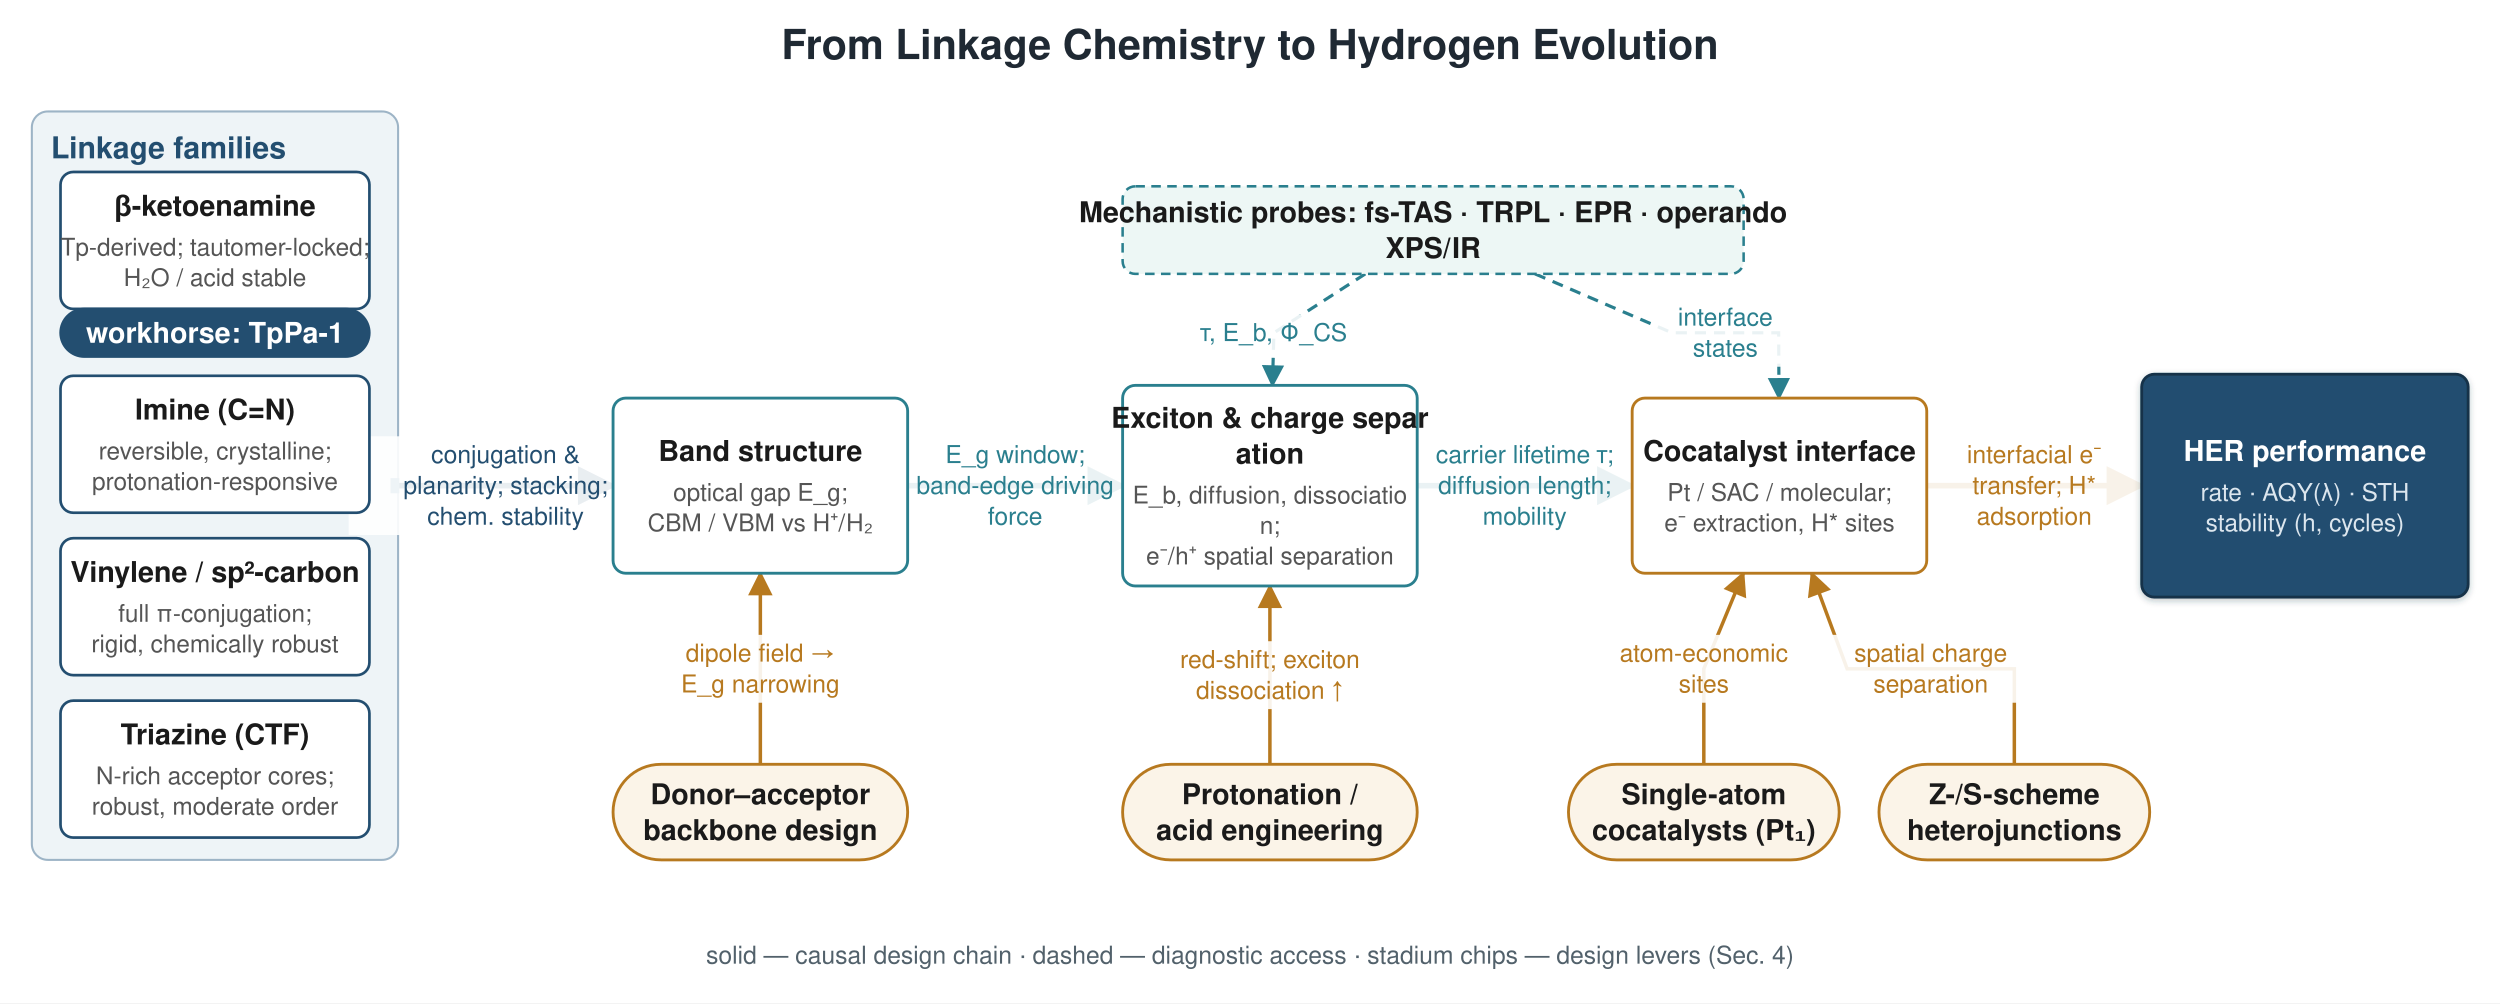
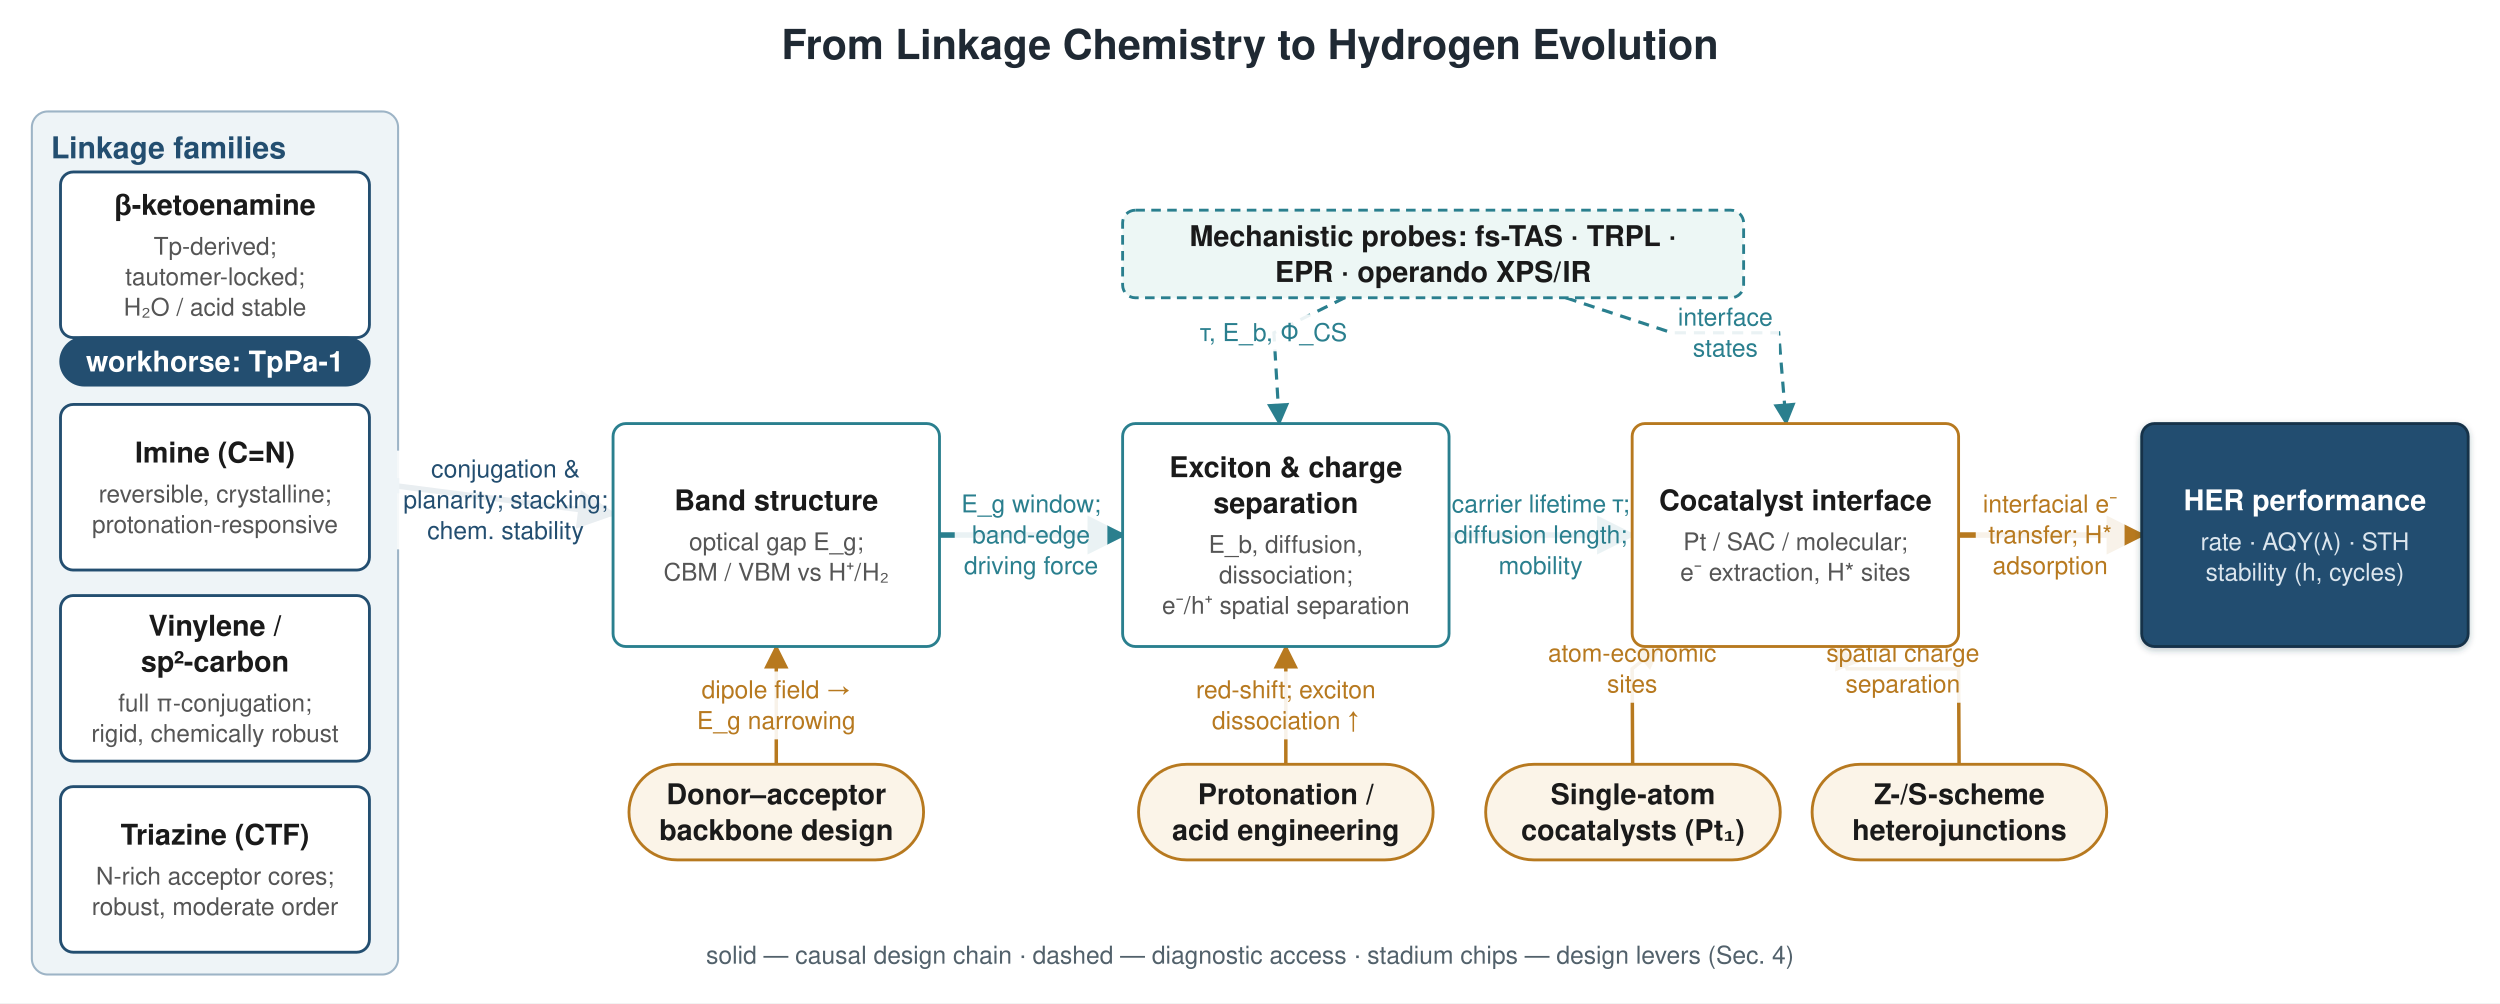
<svg xmlns="http://www.w3.org/2000/svg" width="1570" height="630" viewBox="0 0 1570 630">
  <defs>
    <marker id="arrow-block" viewBox="0 0 10 10" refX="9" refY="5" markerWidth="7" markerHeight="7" orient="auto-start-reverse">
      <path d="M 0 0 L 10 5 L 0 10 z" fill="context-stroke" />
    </marker>
    <marker id="arrow-open" viewBox="0 0 10 10" refX="9" refY="5" markerWidth="8" markerHeight="8" orient="auto-start-reverse">
      <path d="M 0 0 L 10 5 L 0 10" fill="none" stroke="context-stroke" stroke-width="1.5" />
    </marker>
    <filter id="goai-shadow" x="-20%" y="-20%" width="140%" height="140%">
      <feDropShadow dx="0" dy="1.5" stdDeviation="2" flood-color="#2A3B47" flood-opacity="0.28" />
    </filter>
  </defs>
  <rect x="0" y="0" width="1570" height="630" fill="#FFFFFF" />
  <text x="785.0" y="28.0" text-anchor="middle" dominant-baseline="middle" font-family="'Helvetica Neue', Helvetica, Arial, sans-serif" font-size="26" fill="#1F2933" font-weight="bold">From Linkage Chemistry to Hydrogen Evolution</text>
-   <rect x="20" y="70" width="230" height="470" rx="10" fill="#EEF4F7" stroke="#9DB4C6" stroke-width="1.3" />
+   <rect x="20" y="70" width="230" height="542" rx="10" fill="#EEF4F7" stroke="#9DB4C6" stroke-width="1.3" />
  <text x="32" y="99.45" font-family="'Helvetica Neue', Helvetica, Arial, sans-serif" font-size="19" font-weight="bold" fill="#234E70">Linkage families</text>
-   <path d="M 250.0 305.0 L 385.0 305.0" fill="none" stroke="#234E70" stroke-width="3.5" marker-end="url(#arrow-block)" />
-   <rect x="218.95" y="274.0" width="197.1" height="62.0" fill="#FFFFFF" opacity="0.9" />
-   <text x="317.5" y="285.625" text-anchor="middle" dominant-baseline="middle" font-family="'Helvetica Neue', Helvetica, Arial, sans-serif" font-size="15.5" fill="#234E70">conjugation &amp;</text>
-   <text x="317.5" y="305.0" text-anchor="middle" dominant-baseline="middle" font-family="'Helvetica Neue', Helvetica, Arial, sans-serif" font-size="15.5" fill="#234E70">planarity; stacking;</text>
-   <text x="317.5" y="324.375" text-anchor="middle" dominant-baseline="middle" font-family="'Helvetica Neue', Helvetica, Arial, sans-serif" font-size="15.5" fill="#234E70">chem. stability</text>
-   <path d="M 570.0 305.0 L 705.0 305.0" fill="none" stroke="#2A7F8E" stroke-width="3.5" marker-end="url(#arrow-block)" />
-   <rect x="553.133" y="274.0" width="168.735" height="62.0" fill="#FFFFFF" opacity="0.9" />
-   <text x="637.5" y="285.625" text-anchor="middle" dominant-baseline="middle" font-family="'Helvetica Neue', Helvetica, Arial, sans-serif" font-size="15.5" fill="#2A7F8E">E_g window;</text>
-   <text x="637.5" y="305.0" text-anchor="middle" dominant-baseline="middle" font-family="'Helvetica Neue', Helvetica, Arial, sans-serif" font-size="15.5" fill="#2A7F8E">band-edge driving</text>
-   <text x="637.5" y="324.375" text-anchor="middle" dominant-baseline="middle" font-family="'Helvetica Neue', Helvetica, Arial, sans-serif" font-size="15.5" fill="#2A7F8E">force</text>
-   <path d="M 890.0 305.0 L 1025.0 305.0" fill="none" stroke="#2A7F8E" stroke-width="3.5" marker-end="url(#arrow-block)" />
-   <rect x="863.678" y="274.0" width="187.645" height="62.0" fill="#FFFFFF" opacity="0.9" />
-   <text x="957.5" y="285.625" text-anchor="middle" dominant-baseline="middle" font-family="'Helvetica Neue', Helvetica, Arial, sans-serif" font-size="15.5" fill="#2A7F8E">carrier lifetime τ;</text>
-   <text x="957.5" y="305.0" text-anchor="middle" dominant-baseline="middle" font-family="'Helvetica Neue', Helvetica, Arial, sans-serif" font-size="15.5" fill="#2A7F8E">diffusion length;</text>
-   <text x="957.5" y="324.375" text-anchor="middle" dominant-baseline="middle" font-family="'Helvetica Neue', Helvetica, Arial, sans-serif" font-size="15.5" fill="#2A7F8E">mobility</text>
-   <path d="M 1210.0 305.0 L 1345.0 305.0" fill="none" stroke="#B7791F" stroke-width="3.5" marker-end="url(#arrow-block)" />
-   <rect x="1207.315" y="274.0" width="140.37" height="62.0" fill="#FFFFFF" opacity="0.9" />
-   <text x="1277.5" y="285.625" text-anchor="middle" dominant-baseline="middle" font-family="'Helvetica Neue', Helvetica, Arial, sans-serif" font-size="15.5" fill="#B7791F">interfacial e⁻</text>
-   <text x="1277.5" y="305.0" text-anchor="middle" dominant-baseline="middle" font-family="'Helvetica Neue', Helvetica, Arial, sans-serif" font-size="15.5" fill="#B7791F">transfer; H*</text>
-   <text x="1277.5" y="324.375" text-anchor="middle" dominant-baseline="middle" font-family="'Helvetica Neue', Helvetica, Arial, sans-serif" font-size="15.5" fill="#B7791F">adsorption</text>
-   <path d="M 857.4 172.0 L 800.0 209.0 L 799.1 242.0" fill="none" stroke="#2A7F8E" stroke-width="2" stroke-dasharray="7,5" marker-end="url(#arrow-block)" />
-   <rect x="739.27" y="197.375" width="121.46" height="23.25" fill="#FFFFFF" opacity="0.9" />
-   <text x="800" y="209.0" text-anchor="middle" dominant-baseline="middle" font-family="'Helvetica Neue', Helvetica, Arial, sans-serif" font-size="15.5" fill="#2A7F8E">τ, E_b, Φ_CS</text>
-   <path d="M 964.0 172.0 L 1050.0 209.0 L 1117.0 209.0 L 1117.2 250.0" fill="none" stroke="#2A7F8E" stroke-width="2" stroke-dasharray="7,5" marker-end="url(#arrow-block)" />
-   <rect x="1036.953" y="187.688" width="93.095" height="42.625" fill="#FFFFFF" opacity="0.9" />
+   <path d="M 250.0 305.3 L 385.0 322.7" fill="none" stroke="#234E70" stroke-width="3.5" marker-end="url(#arrow-block)" />
+   <rect x="249.322" y="282.996" width="136.356" height="62.0" fill="#FFFFFF" opacity="0.9" />
+   <text x="317.5" y="294.621" text-anchor="middle" dominant-baseline="middle" font-family="'Helvetica Neue', Helvetica, Arial, sans-serif" font-size="15.5" fill="#234E70">conjugation &amp;</text>
+   <text x="317.5" y="313.996" text-anchor="middle" dominant-baseline="middle" font-family="'Helvetica Neue', Helvetica, Arial, sans-serif" font-size="15.5" fill="#234E70">planarity; stacking;</text>
+   <text x="317.5" y="333.371" text-anchor="middle" dominant-baseline="middle" font-family="'Helvetica Neue', Helvetica, Arial, sans-serif" font-size="15.5" fill="#234E70">chem. stability</text>
+   <path d="M 590.0 336.0 L 705.0 336.0" fill="none" stroke="#2A7F8E" stroke-width="3.5" marker-end="url(#arrow-block)" />
+   <rect x="599.565" y="305.0" width="95.87" height="62.0" fill="#FFFFFF" opacity="0.9" />
+   <text x="647.5" y="316.625" text-anchor="middle" dominant-baseline="middle" font-family="'Helvetica Neue', Helvetica, Arial, sans-serif" font-size="15.5" fill="#2A7F8E">E_g window;</text>
+   <text x="647.5" y="336.0" text-anchor="middle" dominant-baseline="middle" font-family="'Helvetica Neue', Helvetica, Arial, sans-serif" font-size="15.5" fill="#2A7F8E">band-edge</text>
+   <text x="647.5" y="355.375" text-anchor="middle" dominant-baseline="middle" font-family="'Helvetica Neue', Helvetica, Arial, sans-serif" font-size="15.5" fill="#2A7F8E">driving force</text>
+   <path d="M 910.0 336.0 L 1025.0 336.0" fill="none" stroke="#2A7F8E" stroke-width="3.5" marker-end="url(#arrow-block)" />
+   <rect x="907.049" y="305.0" width="120.902" height="62.0" fill="#FFFFFF" opacity="0.9" />
+   <text x="967.5" y="316.625" text-anchor="middle" dominant-baseline="middle" font-family="'Helvetica Neue', Helvetica, Arial, sans-serif" font-size="15.5" fill="#2A7F8E">carrier lifetime τ;</text>
+   <text x="967.5" y="336.0" text-anchor="middle" dominant-baseline="middle" font-family="'Helvetica Neue', Helvetica, Arial, sans-serif" font-size="15.5" fill="#2A7F8E">diffusion length;</text>
+   <text x="967.5" y="355.375" text-anchor="middle" dominant-baseline="middle" font-family="'Helvetica Neue', Helvetica, Arial, sans-serif" font-size="15.5" fill="#2A7F8E">mobility</text>
+   <path d="M 1230.0 336.0 L 1345.0 336.0" fill="none" stroke="#B7791F" stroke-width="3.5" marker-end="url(#arrow-block)" />
+   <rect x="1240.774" y="305.0" width="93.452" height="62.0" fill="#FFFFFF" opacity="0.9" />
+   <text x="1287.5" y="316.625" text-anchor="middle" dominant-baseline="middle" font-family="'Helvetica Neue', Helvetica, Arial, sans-serif" font-size="15.5" fill="#B7791F">interfacial e⁻</text>
+   <text x="1287.5" y="336.0" text-anchor="middle" dominant-baseline="middle" font-family="'Helvetica Neue', Helvetica, Arial, sans-serif" font-size="15.5" fill="#B7791F">transfer; H*</text>
+   <text x="1287.5" y="355.375" text-anchor="middle" dominant-baseline="middle" font-family="'Helvetica Neue', Helvetica, Arial, sans-serif" font-size="15.5" fill="#B7791F">adsorption</text>
+   <path d="M 844.4 187.0 L 800.0 209.0 L 803.4 266.0" fill="none" stroke="#2A7F8E" stroke-width="2" stroke-dasharray="7,5" marker-end="url(#arrow-block)" />
+   <rect x="748.833" y="197.375" width="102.333" height="23.25" fill="#FFFFFF" opacity="0.9" />
+   <text x="800.0" y="209.0" text-anchor="middle" dominant-baseline="middle" font-family="'Helvetica Neue', Helvetica, Arial, sans-serif" font-size="15.5" fill="#2A7F8E">τ, E_b, Φ_CS</text>
+   <path d="M 983.3 187.0 L 1050.0 209.0 L 1117.0 209.0 L 1121.7 266.0" fill="none" stroke="#2A7F8E" stroke-width="2" stroke-dasharray="7,5" marker-end="url(#arrow-block)" />
+   <rect x="1049.779" y="187.688" width="67.442" height="42.625" fill="#FFFFFF" opacity="0.9" />
  <text x="1083.5" y="199.312" text-anchor="middle" dominant-baseline="middle" font-family="'Helvetica Neue', Helvetica, Arial, sans-serif" font-size="15.5" fill="#2A7F8E">interface</text>
  <text x="1083.5" y="218.688" text-anchor="middle" dominant-baseline="middle" font-family="'Helvetica Neue', Helvetica, Arial, sans-serif" font-size="15.5" fill="#2A7F8E">states</text>
-   <path d="M 477.5 480.0 L 477.5 360.0" fill="none" stroke="#B7791F" stroke-width="2.2" marker-end="url(#arrow-block)" />
-   <rect x="407.315" y="398.688" width="140.37" height="42.625" fill="#FFFFFF" opacity="0.9" />
-   <text x="477.5" y="410.312" text-anchor="middle" dominant-baseline="middle" font-family="'Helvetica Neue', Helvetica, Arial, sans-serif" font-size="15.5" fill="#B7791F">dipole field →</text>
-   <text x="477.5" y="429.688" text-anchor="middle" dominant-baseline="middle" font-family="'Helvetica Neue', Helvetica, Arial, sans-serif" font-size="15.5" fill="#B7791F">E_g narrowing</text>
-   <path d="M 797.5 480.0 L 797.5 368.0" fill="none" stroke="#B7791F" stroke-width="2.2" marker-end="url(#arrow-block)" />
-   <rect x="708.405" y="402.688" width="178.19" height="42.625" fill="#FFFFFF" opacity="0.9" />
-   <text x="797.5" y="414.312" text-anchor="middle" dominant-baseline="middle" font-family="'Helvetica Neue', Helvetica, Arial, sans-serif" font-size="15.5" fill="#B7791F">red-shift; exciton</text>
-   <text x="797.5" y="433.688" text-anchor="middle" dominant-baseline="middle" font-family="'Helvetica Neue', Helvetica, Arial, sans-serif" font-size="15.5" fill="#B7791F">dissociation ↑</text>
-   <path d="M 1070.0 480.0 L 1070.0 420.0 L 1094.8 360.0" fill="none" stroke="#B7791F" stroke-width="2.2" marker-end="url(#arrow-block)" />
-   <rect x="1004.543" y="398.688" width="130.915" height="42.625" fill="#FFFFFF" opacity="0.9" />
-   <text x="1070" y="410.312" text-anchor="middle" dominant-baseline="middle" font-family="'Helvetica Neue', Helvetica, Arial, sans-serif" font-size="15.5" fill="#B7791F">atom-economic</text>
-   <text x="1070" y="429.688" text-anchor="middle" dominant-baseline="middle" font-family="'Helvetica Neue', Helvetica, Arial, sans-serif" font-size="15.5" fill="#B7791F">sites</text>
-   <path d="M 1265.0 480.0 L 1265.0 420.0 L 1160.0 420.0 L 1137.8 360.0" fill="none" stroke="#B7791F" stroke-width="2.2" marker-end="url(#arrow-block)" />
-   <rect x="1142.315" y="398.688" width="140.37" height="42.625" fill="#FFFFFF" opacity="0.9" />
-   <text x="1212.5" y="410.312" text-anchor="middle" dominant-baseline="middle" font-family="'Helvetica Neue', Helvetica, Arial, sans-serif" font-size="15.5" fill="#B7791F">spatial charge</text>
-   <text x="1212.5" y="429.688" text-anchor="middle" dominant-baseline="middle" font-family="'Helvetica Neue', Helvetica, Arial, sans-serif" font-size="15.5" fill="#B7791F">separation</text>
-   <rect x="38" y="108" width="194" height="86" rx="8" fill="#FFFFFF" stroke="#234E70" stroke-width="1.7" />
-   <text x="135.0" y="129.175" text-anchor="middle" dominant-baseline="middle" font-family="'Helvetica Neue', Helvetica, Arial, sans-serif" font-size="18" fill="#1a1a1a" font-weight="bold">β-ketoenamine</text>
-   <text x="135.0" y="155.387" text-anchor="middle" dominant-baseline="middle" font-family="'Helvetica Neue', Helvetica, Arial, sans-serif" font-size="15.3" fill="#555555">Tp-derived; tautomer-locked;</text>
-   <text x="135.0" y="174.512" text-anchor="middle" dominant-baseline="middle" font-family="'Helvetica Neue', Helvetica, Arial, sans-serif" font-size="15.3" fill="#555555">H₂O / acid stable</text>
-   <rect x="38" y="194" width="194" height="30" rx="15.0" fill="#234E70" stroke="#234E70" stroke-width="1.5" />
-   <text x="135.0" y="209.0" text-anchor="middle" dominant-baseline="middle" font-family="'Helvetica Neue', Helvetica, Arial, sans-serif" font-size="18" fill="#FFFFFF" font-weight="bold">workhorse: TpPa-1</text>
-   <rect x="38" y="236" width="194" height="86" rx="8" fill="#FFFFFF" stroke="#234E70" stroke-width="1.7" />
-   <text x="135.0" y="257.175" text-anchor="middle" dominant-baseline="middle" font-family="'Helvetica Neue', Helvetica, Arial, sans-serif" font-size="18" fill="#1a1a1a" font-weight="bold">Imine (C=N)</text>
-   <text x="135.0" y="283.387" text-anchor="middle" dominant-baseline="middle" font-family="'Helvetica Neue', Helvetica, Arial, sans-serif" font-size="15.3" fill="#555555">reversible, crystalline;</text>
-   <text x="135.0" y="302.512" text-anchor="middle" dominant-baseline="middle" font-family="'Helvetica Neue', Helvetica, Arial, sans-serif" font-size="15.3" fill="#555555">protonation-responsive</text>
-   <rect x="38" y="338" width="194" height="86" rx="8" fill="#FFFFFF" stroke="#234E70" stroke-width="1.7" />
-   <text x="135.0" y="359.175" text-anchor="middle" dominant-baseline="middle" font-family="'Helvetica Neue', Helvetica, Arial, sans-serif" font-size="18" fill="#1a1a1a" font-weight="bold">Vinylene / sp²-carbon</text>
-   <text x="135.0" y="385.387" text-anchor="middle" dominant-baseline="middle" font-family="'Helvetica Neue', Helvetica, Arial, sans-serif" font-size="15.3" fill="#555555">full π-conjugation;</text>
-   <text x="135.0" y="404.512" text-anchor="middle" dominant-baseline="middle" font-family="'Helvetica Neue', Helvetica, Arial, sans-serif" font-size="15.3" fill="#555555">rigid, chemically robust</text>
-   <rect x="38" y="440" width="194" height="86" rx="8" fill="#FFFFFF" stroke="#234E70" stroke-width="1.7" />
-   <text x="135.0" y="461.175" text-anchor="middle" dominant-baseline="middle" font-family="'Helvetica Neue', Helvetica, Arial, sans-serif" font-size="18" fill="#1a1a1a" font-weight="bold">Triazine (CTF)</text>
-   <text x="135.0" y="487.388" text-anchor="middle" dominant-baseline="middle" font-family="'Helvetica Neue', Helvetica, Arial, sans-serif" font-size="15.3" fill="#555555">N-rich acceptor cores;</text>
-   <text x="135.0" y="506.513" text-anchor="middle" dominant-baseline="middle" font-family="'Helvetica Neue', Helvetica, Arial, sans-serif" font-size="15.3" fill="#555555">robust, moderate order</text>
+   <path d="M 487.5 480.0 L 487.5 406.0" fill="none" stroke="#B7791F" stroke-width="2.2" marker-end="url(#arrow-block)" />
+   <rect x="433.536" y="421.688" width="107.929" height="42.625" fill="#FFFFFF" opacity="0.9" />
+   <text x="487.5" y="433.312" text-anchor="middle" dominant-baseline="middle" font-family="'Helvetica Neue', Helvetica, Arial, sans-serif" font-size="15.5" fill="#B7791F">dipole field →</text>
+   <text x="487.5" y="452.688" text-anchor="middle" dominant-baseline="middle" font-family="'Helvetica Neue', Helvetica, Arial, sans-serif" font-size="15.5" fill="#B7791F">E_g narrowing</text>
+   <path d="M 807.5 480.0 L 807.5 406.0" fill="none" stroke="#B7791F" stroke-width="2.2" marker-end="url(#arrow-block)" />
+   <rect x="746.646" y="421.688" width="121.708" height="42.625" fill="#FFFFFF" opacity="0.9" />
+   <text x="807.5" y="433.312" text-anchor="middle" dominant-baseline="middle" font-family="'Helvetica Neue', Helvetica, Arial, sans-serif" font-size="15.5" fill="#B7791F">red-shift; exciton</text>
+   <text x="807.5" y="452.688" text-anchor="middle" dominant-baseline="middle" font-family="'Helvetica Neue', Helvetica, Arial, sans-serif" font-size="15.5" fill="#B7791F">dissociation ↑</text>
+   <path d="M 1025.3 480.0 L 1025.0 420.0 L 1042.1 406.0" fill="none" stroke="#B7791F" stroke-width="2.2" marker-end="url(#arrow-block)" />
+   <rect x="968.029" y="398.688" width="113.943" height="42.625" fill="#FFFFFF" opacity="0.9" />
+   <text x="1025.0" y="410.312" text-anchor="middle" dominant-baseline="middle" font-family="'Helvetica Neue', Helvetica, Arial, sans-serif" font-size="15.5" fill="#B7791F">atom-economic</text>
+   <text x="1025.0" y="429.688" text-anchor="middle" dominant-baseline="middle" font-family="'Helvetica Neue', Helvetica, Arial, sans-serif" font-size="15.5" fill="#B7791F">sites</text>
+   <path d="M 1230.3 480.0 L 1230.0 420.0 L 1160.0 420.0 L 1154.6 406.0" fill="none" stroke="#B7791F" stroke-width="2.2" marker-end="url(#arrow-block)" />
+   <rect x="1142.756" y="398.688" width="104.488" height="42.625" fill="#FFFFFF" opacity="0.9" />
+   <text x="1195.0" y="410.312" text-anchor="middle" dominant-baseline="middle" font-family="'Helvetica Neue', Helvetica, Arial, sans-serif" font-size="15.5" fill="#B7791F">spatial charge</text>
+   <text x="1195.0" y="429.688" text-anchor="middle" dominant-baseline="middle" font-family="'Helvetica Neue', Helvetica, Arial, sans-serif" font-size="15.5" fill="#B7791F">separation</text>
+   <rect x="38" y="108" width="194" height="104" rx="8" fill="#FFFFFF" stroke="#234E70" stroke-width="1.8" />
+   <text x="135.0" y="128.613" text-anchor="middle" dominant-baseline="middle" font-family="'Helvetica Neue', Helvetica, Arial, sans-serif" font-size="18" fill="#1a1a1a" font-weight="bold">β-ketoenamine</text>
+   <text x="135.0" y="154.825" text-anchor="middle" dominant-baseline="middle" font-family="'Helvetica Neue', Helvetica, Arial, sans-serif" font-size="15.3" fill="#555555">Tp-derived;</text>
+   <text x="135.0" y="173.95" text-anchor="middle" dominant-baseline="middle" font-family="'Helvetica Neue', Helvetica, Arial, sans-serif" font-size="15.3" fill="#555555">tautomer-locked;</text>
+   <text x="135.0" y="193.075" text-anchor="middle" dominant-baseline="middle" font-family="'Helvetica Neue', Helvetica, Arial, sans-serif" font-size="15.3" fill="#555555">H₂O / acid stable</text>
+   <rect x="38" y="212" width="194" height="30" rx="15.0" fill="#234E70" stroke="#234E70" stroke-width="1.5" />
+   <text x="135.0" y="227.0" text-anchor="middle" dominant-baseline="middle" font-family="'Helvetica Neue', Helvetica, Arial, sans-serif" font-size="18" fill="#FFFFFF" font-weight="bold">workhorse: TpPa-1</text>
+   <rect x="38" y="254" width="194" height="104" rx="8" fill="#FFFFFF" stroke="#234E70" stroke-width="1.8" />
+   <text x="135.0" y="284.175" text-anchor="middle" dominant-baseline="middle" font-family="'Helvetica Neue', Helvetica, Arial, sans-serif" font-size="18" fill="#1a1a1a" font-weight="bold">Imine (C=N)</text>
+   <text x="135.0" y="310.387" text-anchor="middle" dominant-baseline="middle" font-family="'Helvetica Neue', Helvetica, Arial, sans-serif" font-size="15.3" fill="#555555">reversible, crystalline;</text>
+   <text x="135.0" y="329.512" text-anchor="middle" dominant-baseline="middle" font-family="'Helvetica Neue', Helvetica, Arial, sans-serif" font-size="15.3" fill="#555555">protonation-responsive</text>
+   <rect x="38" y="374" width="194" height="104" rx="8" fill="#FFFFFF" stroke="#234E70" stroke-width="1.8" />
+   <text x="135.0" y="392.925" text-anchor="middle" dominant-baseline="middle" font-family="'Helvetica Neue', Helvetica, Arial, sans-serif" font-size="18" fill="#1a1a1a" font-weight="bold">Vinylene /</text>
+   <text x="135.0" y="415.425" text-anchor="middle" dominant-baseline="middle" font-family="'Helvetica Neue', Helvetica, Arial, sans-serif" font-size="18" fill="#1a1a1a" font-weight="bold">sp²-carbon</text>
+   <text x="135.0" y="441.637" text-anchor="middle" dominant-baseline="middle" font-family="'Helvetica Neue', Helvetica, Arial, sans-serif" font-size="15.3" fill="#555555">full π-conjugation;</text>
+   <text x="135.0" y="460.762" text-anchor="middle" dominant-baseline="middle" font-family="'Helvetica Neue', Helvetica, Arial, sans-serif" font-size="15.3" fill="#555555">rigid, chemically robust</text>
+   <rect x="38" y="494" width="194" height="104" rx="8" fill="#FFFFFF" stroke="#234E70" stroke-width="1.8" />
+   <text x="135.0" y="524.175" text-anchor="middle" dominant-baseline="middle" font-family="'Helvetica Neue', Helvetica, Arial, sans-serif" font-size="18" fill="#1a1a1a" font-weight="bold">Triazine (CTF)</text>
+   <text x="135.0" y="550.388" text-anchor="middle" dominant-baseline="middle" font-family="'Helvetica Neue', Helvetica, Arial, sans-serif" font-size="15.3" fill="#555555">N-rich acceptor cores;</text>
+   <text x="135.0" y="569.513" text-anchor="middle" dominant-baseline="middle" font-family="'Helvetica Neue', Helvetica, Arial, sans-serif" font-size="15.3" fill="#555555">robust, moderate order</text>
  <rect x="246" y="301" width="4" height="8" rx="0" fill="#EEF4F7" stroke="#EEF4F7" stroke-width="1.5" />
  <text x="248.0" y="305.0" text-anchor="middle" dominant-baseline="middle" font-family="'Helvetica Neue', Helvetica, Arial, sans-serif" font-size="15.5" fill="#1a1a1a" font-weight="bold" />
-   <rect x="385" y="250" width="185" height="110" rx="8" fill="#FFFFFF" stroke="#2A7F8E" stroke-width="1.8" />
-   <text x="477.5" y="283.175" text-anchor="middle" dominant-baseline="middle" font-family="'Helvetica Neue', Helvetica, Arial, sans-serif" font-size="18" fill="#1a1a1a" font-weight="bold">Band structure</text>
-   <text x="477.5" y="309.387" text-anchor="middle" dominant-baseline="middle" font-family="'Helvetica Neue', Helvetica, Arial, sans-serif" font-size="15.3" fill="#555555">optical gap E_g;</text>
-   <text x="477.5" y="328.512" text-anchor="middle" dominant-baseline="middle" font-family="'Helvetica Neue', Helvetica, Arial, sans-serif" font-size="15.3" fill="#555555">CBM / VBM vs H⁺/H₂</text>
-   <rect x="705" y="242" width="185" height="126" rx="8" fill="#FFFFFF" stroke="#2A7F8E" stroke-width="1.8" />
-   <text x="797.5" y="262.363" text-anchor="middle" dominant-baseline="middle" font-family="'Helvetica Neue', Helvetica, Arial, sans-serif" font-size="18" fill="#1a1a1a" font-weight="bold">Exciton &amp; charge separ</text>
-   <text x="797.5" y="284.863" text-anchor="middle" dominant-baseline="middle" font-family="'Helvetica Neue', Helvetica, Arial, sans-serif" font-size="18" fill="#1a1a1a" font-weight="bold">ation</text>
-   <text x="797.5" y="311.075" text-anchor="middle" dominant-baseline="middle" font-family="'Helvetica Neue', Helvetica, Arial, sans-serif" font-size="15.3" fill="#555555">E_b, diffusion, dissociatio</text>
-   <text x="797.5" y="330.2" text-anchor="middle" dominant-baseline="middle" font-family="'Helvetica Neue', Helvetica, Arial, sans-serif" font-size="15.3" fill="#555555">n;</text>
-   <text x="797.5" y="349.325" text-anchor="middle" dominant-baseline="middle" font-family="'Helvetica Neue', Helvetica, Arial, sans-serif" font-size="15.3" fill="#555555">e⁻/h⁺ spatial separation</text>
-   <rect x="1025" y="250" width="185" height="110" rx="8" fill="#FFFFFF" stroke="#B7791F" stroke-width="1.8" />
-   <text x="1117.5" y="283.175" text-anchor="middle" dominant-baseline="middle" font-family="'Helvetica Neue', Helvetica, Arial, sans-serif" font-size="18" fill="#1a1a1a" font-weight="bold">Cocatalyst interface</text>
-   <text x="1117.5" y="309.387" text-anchor="middle" dominant-baseline="middle" font-family="'Helvetica Neue', Helvetica, Arial, sans-serif" font-size="15.3" fill="#555555">Pt / SAC / molecular;</text>
-   <text x="1117.5" y="328.512" text-anchor="middle" dominant-baseline="middle" font-family="'Helvetica Neue', Helvetica, Arial, sans-serif" font-size="15.3" fill="#555555">e⁻ extraction, H* sites</text>
-   <rect x="1345" y="235" width="205" height="140" rx="8" fill="#234E70" stroke="#16334A" stroke-width="1.8" filter="url(#goai-shadow)" />
-   <text x="1447.5" y="283.175" text-anchor="middle" dominant-baseline="middle" font-family="'Helvetica Neue', Helvetica, Arial, sans-serif" font-size="18" fill="#FFFFFF" font-weight="bold">HER performance</text>
-   <text x="1447.5" y="309.387" text-anchor="middle" dominant-baseline="middle" font-family="'Helvetica Neue', Helvetica, Arial, sans-serif" font-size="15.3" fill="#DCE6EE">rate · AQY(λ) · STH</text>
-   <text x="1447.5" y="328.512" text-anchor="middle" dominant-baseline="middle" font-family="'Helvetica Neue', Helvetica, Arial, sans-serif" font-size="15.3" fill="#DCE6EE">stability (h, cycles)</text>
-   <rect x="705" y="117" width="390" height="55" rx="8" fill="#EDF7F5" stroke="#2A7F8E" stroke-width="1.6" stroke-dasharray="6,4" />
-   <text x="900.0" y="133.25" text-anchor="middle" dominant-baseline="middle" font-family="'Helvetica Neue', Helvetica, Arial, sans-serif" font-size="18" fill="#1a1a1a" font-weight="bold">Mechanistic probes: fs-TAS · TRPL · EPR · operando</text>
-   <text x="900.0" y="155.75" text-anchor="middle" dominant-baseline="middle" font-family="'Helvetica Neue', Helvetica, Arial, sans-serif" font-size="18" fill="#1a1a1a" font-weight="bold"> XPS/IR</text>
-   <rect x="385" y="480" width="185" height="60" rx="30.0" fill="#FBF4E8" stroke="#B7791F" stroke-width="1.8" />
-   <text x="477.5" y="498.75" text-anchor="middle" dominant-baseline="middle" font-family="'Helvetica Neue', Helvetica, Arial, sans-serif" font-size="18" fill="#1a1a1a" font-weight="bold">Donor–acceptor</text>
-   <text x="477.5" y="521.25" text-anchor="middle" dominant-baseline="middle" font-family="'Helvetica Neue', Helvetica, Arial, sans-serif" font-size="18" fill="#1a1a1a" font-weight="bold">backbone design</text>
-   <rect x="705" y="480" width="185" height="60" rx="30.0" fill="#FBF4E8" stroke="#B7791F" stroke-width="1.8" />
-   <text x="797.5" y="498.75" text-anchor="middle" dominant-baseline="middle" font-family="'Helvetica Neue', Helvetica, Arial, sans-serif" font-size="18" fill="#1a1a1a" font-weight="bold">Protonation /</text>
-   <text x="797.5" y="521.25" text-anchor="middle" dominant-baseline="middle" font-family="'Helvetica Neue', Helvetica, Arial, sans-serif" font-size="18" fill="#1a1a1a" font-weight="bold">acid engineering</text>
-   <rect x="985" y="480" width="170" height="60" rx="30.0" fill="#FBF4E8" stroke="#B7791F" stroke-width="1.8" />
-   <text x="1070.0" y="498.75" text-anchor="middle" dominant-baseline="middle" font-family="'Helvetica Neue', Helvetica, Arial, sans-serif" font-size="18" fill="#1a1a1a" font-weight="bold">Single-atom</text>
-   <text x="1070.0" y="521.25" text-anchor="middle" dominant-baseline="middle" font-family="'Helvetica Neue', Helvetica, Arial, sans-serif" font-size="18" fill="#1a1a1a" font-weight="bold">cocatalysts (Pt₁)</text>
-   <rect x="1180" y="480" width="170" height="60" rx="30.0" fill="#FBF4E8" stroke="#B7791F" stroke-width="1.8" />
-   <text x="1265.0" y="498.75" text-anchor="middle" dominant-baseline="middle" font-family="'Helvetica Neue', Helvetica, Arial, sans-serif" font-size="18" fill="#1a1a1a" font-weight="bold">Z-/S-scheme</text>
-   <text x="1265.0" y="521.25" text-anchor="middle" dominant-baseline="middle" font-family="'Helvetica Neue', Helvetica, Arial, sans-serif" font-size="18" fill="#1a1a1a" font-weight="bold">heterojunctions</text>
+   <rect x="385" y="266" width="205" height="140" rx="8" fill="#FFFFFF" stroke="#2A7F8E" stroke-width="1.8" />
+   <text x="487.5" y="314.175" text-anchor="middle" dominant-baseline="middle" font-family="'Helvetica Neue', Helvetica, Arial, sans-serif" font-size="18" fill="#1a1a1a" font-weight="bold">Band structure</text>
+   <text x="487.5" y="340.387" text-anchor="middle" dominant-baseline="middle" font-family="'Helvetica Neue', Helvetica, Arial, sans-serif" font-size="15.3" fill="#555555">optical gap E_g;</text>
+   <text x="487.5" y="359.512" text-anchor="middle" dominant-baseline="middle" font-family="'Helvetica Neue', Helvetica, Arial, sans-serif" font-size="15.3" fill="#555555">CBM / VBM vs H⁺/H₂</text>
+   <rect x="705" y="266" width="205" height="140" rx="8" fill="#FFFFFF" stroke="#2A7F8E" stroke-width="1.8" />
+   <text x="807.5" y="293.363" text-anchor="middle" dominant-baseline="middle" font-family="'Helvetica Neue', Helvetica, Arial, sans-serif" font-size="18" fill="#1a1a1a" font-weight="bold">Exciton &amp; charge</text>
+   <text x="807.5" y="315.863" text-anchor="middle" dominant-baseline="middle" font-family="'Helvetica Neue', Helvetica, Arial, sans-serif" font-size="18" fill="#1a1a1a" font-weight="bold">separation</text>
+   <text x="807.5" y="342.075" text-anchor="middle" dominant-baseline="middle" font-family="'Helvetica Neue', Helvetica, Arial, sans-serif" font-size="15.3" fill="#555555">E_b, diffusion,</text>
+   <text x="807.5" y="361.2" text-anchor="middle" dominant-baseline="middle" font-family="'Helvetica Neue', Helvetica, Arial, sans-serif" font-size="15.3" fill="#555555">dissociation;</text>
+   <text x="807.5" y="380.325" text-anchor="middle" dominant-baseline="middle" font-family="'Helvetica Neue', Helvetica, Arial, sans-serif" font-size="15.3" fill="#555555">e⁻/h⁺ spatial separation</text>
+   <rect x="1025" y="266" width="205" height="140" rx="8" fill="#FFFFFF" stroke="#B7791F" stroke-width="1.8" />
+   <text x="1127.5" y="314.175" text-anchor="middle" dominant-baseline="middle" font-family="'Helvetica Neue', Helvetica, Arial, sans-serif" font-size="18" fill="#1a1a1a" font-weight="bold">Cocatalyst interface</text>
+   <text x="1127.5" y="340.387" text-anchor="middle" dominant-baseline="middle" font-family="'Helvetica Neue', Helvetica, Arial, sans-serif" font-size="15.3" fill="#555555">Pt / SAC / molecular;</text>
+   <text x="1127.5" y="359.512" text-anchor="middle" dominant-baseline="middle" font-family="'Helvetica Neue', Helvetica, Arial, sans-serif" font-size="15.3" fill="#555555">e⁻ extraction, H* sites</text>
+   <rect x="1345" y="266" width="205" height="140" rx="8" fill="#234E70" stroke="#16334A" stroke-width="1.8" filter="url(#goai-shadow)" />
+   <text x="1447.5" y="314.175" text-anchor="middle" dominant-baseline="middle" font-family="'Helvetica Neue', Helvetica, Arial, sans-serif" font-size="18" fill="#FFFFFF" font-weight="bold">HER performance</text>
+   <text x="1447.5" y="340.387" text-anchor="middle" dominant-baseline="middle" font-family="'Helvetica Neue', Helvetica, Arial, sans-serif" font-size="15.3" fill="#DCE6EE">rate · AQY(λ) · STH</text>
+   <text x="1447.5" y="359.512" text-anchor="middle" dominant-baseline="middle" font-family="'Helvetica Neue', Helvetica, Arial, sans-serif" font-size="15.3" fill="#DCE6EE">stability (h, cycles)</text>
+   <rect x="705" y="132" width="390" height="55" rx="8" fill="#EDF7F5" stroke="#2A7F8E" stroke-width="1.8" stroke-dasharray="6,4" />
+   <text x="900.0" y="148.25" text-anchor="middle" dominant-baseline="middle" font-family="'Helvetica Neue', Helvetica, Arial, sans-serif" font-size="18" fill="#1a1a1a" font-weight="bold">Mechanistic probes: fs-TAS · TRPL ·</text>
+   <text x="900.0" y="170.75" text-anchor="middle" dominant-baseline="middle" font-family="'Helvetica Neue', Helvetica, Arial, sans-serif" font-size="18" fill="#1a1a1a" font-weight="bold">EPR · operando XPS/IR</text>
+   <rect x="395" y="480" width="185" height="60" rx="30.0" fill="#FBF4E8" stroke="#B7791F" stroke-width="1.8" />
+   <text x="487.5" y="498.75" text-anchor="middle" dominant-baseline="middle" font-family="'Helvetica Neue', Helvetica, Arial, sans-serif" font-size="18" fill="#1a1a1a" font-weight="bold">Donor–acceptor</text>
+   <text x="487.5" y="521.25" text-anchor="middle" dominant-baseline="middle" font-family="'Helvetica Neue', Helvetica, Arial, sans-serif" font-size="18" fill="#1a1a1a" font-weight="bold">backbone design</text>
+   <rect x="715" y="480" width="185" height="60" rx="30.0" fill="#FBF4E8" stroke="#B7791F" stroke-width="1.8" />
+   <text x="807.5" y="498.75" text-anchor="middle" dominant-baseline="middle" font-family="'Helvetica Neue', Helvetica, Arial, sans-serif" font-size="18" fill="#1a1a1a" font-weight="bold">Protonation /</text>
+   <text x="807.5" y="521.25" text-anchor="middle" dominant-baseline="middle" font-family="'Helvetica Neue', Helvetica, Arial, sans-serif" font-size="18" fill="#1a1a1a" font-weight="bold">acid engineering</text>
+   <rect x="933" y="480" width="185" height="60" rx="30.0" fill="#FBF4E8" stroke="#B7791F" stroke-width="1.8" />
+   <text x="1025.5" y="498.75" text-anchor="middle" dominant-baseline="middle" font-family="'Helvetica Neue', Helvetica, Arial, sans-serif" font-size="18" fill="#1a1a1a" font-weight="bold">Single-atom</text>
+   <text x="1025.5" y="521.25" text-anchor="middle" dominant-baseline="middle" font-family="'Helvetica Neue', Helvetica, Arial, sans-serif" font-size="18" fill="#1a1a1a" font-weight="bold">cocatalysts (Pt₁)</text>
+   <rect x="1138" y="480" width="185" height="60" rx="30.0" fill="#FBF4E8" stroke="#B7791F" stroke-width="1.8" />
+   <text x="1230.5" y="498.75" text-anchor="middle" dominant-baseline="middle" font-family="'Helvetica Neue', Helvetica, Arial, sans-serif" font-size="18" fill="#1a1a1a" font-weight="bold">Z-/S-scheme</text>
+   <text x="1230.5" y="521.25" text-anchor="middle" dominant-baseline="middle" font-family="'Helvetica Neue', Helvetica, Arial, sans-serif" font-size="18" fill="#1a1a1a" font-weight="bold">heterojunctions</text>
  <text x="785" y="600.0" text-anchor="middle" dominant-baseline="middle" font-family="'Helvetica Neue', Helvetica, Arial, sans-serif" font-size="15.5" fill="#52616B">solid — causal design chain · dashed — diagnostic access · stadium chips — design levers (Sec. 4)</text>
</svg>
